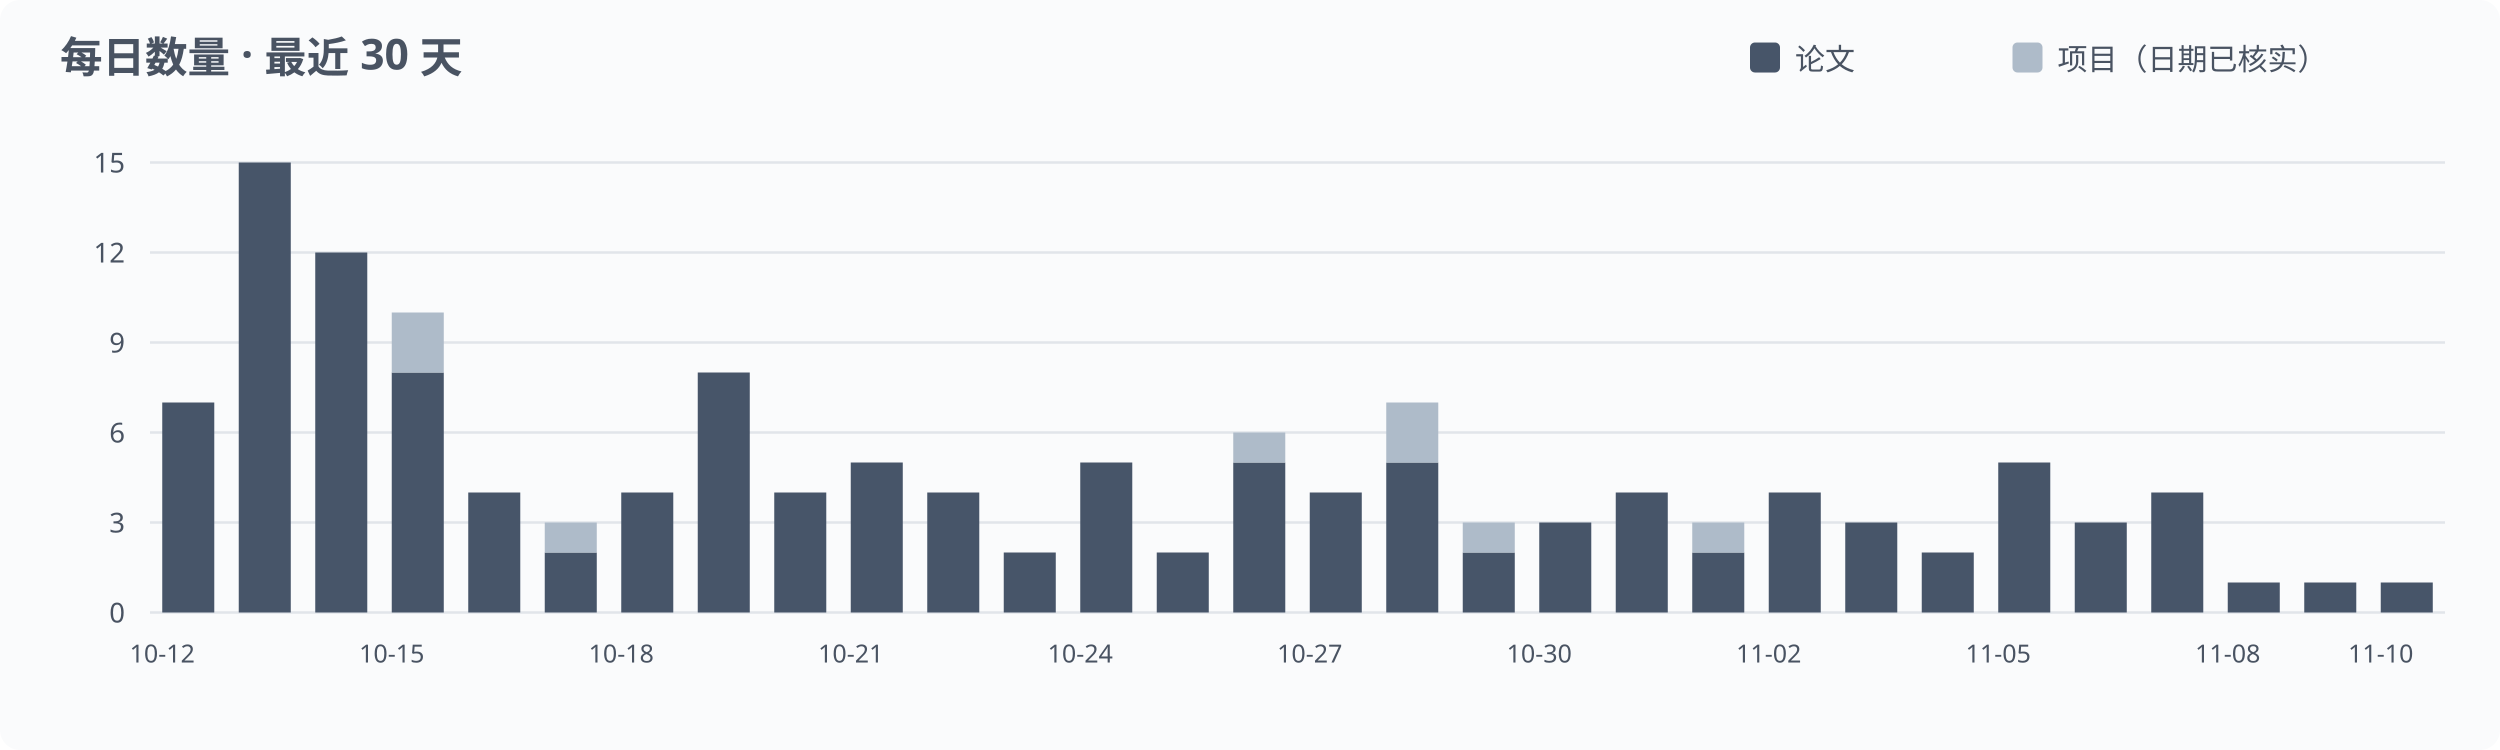
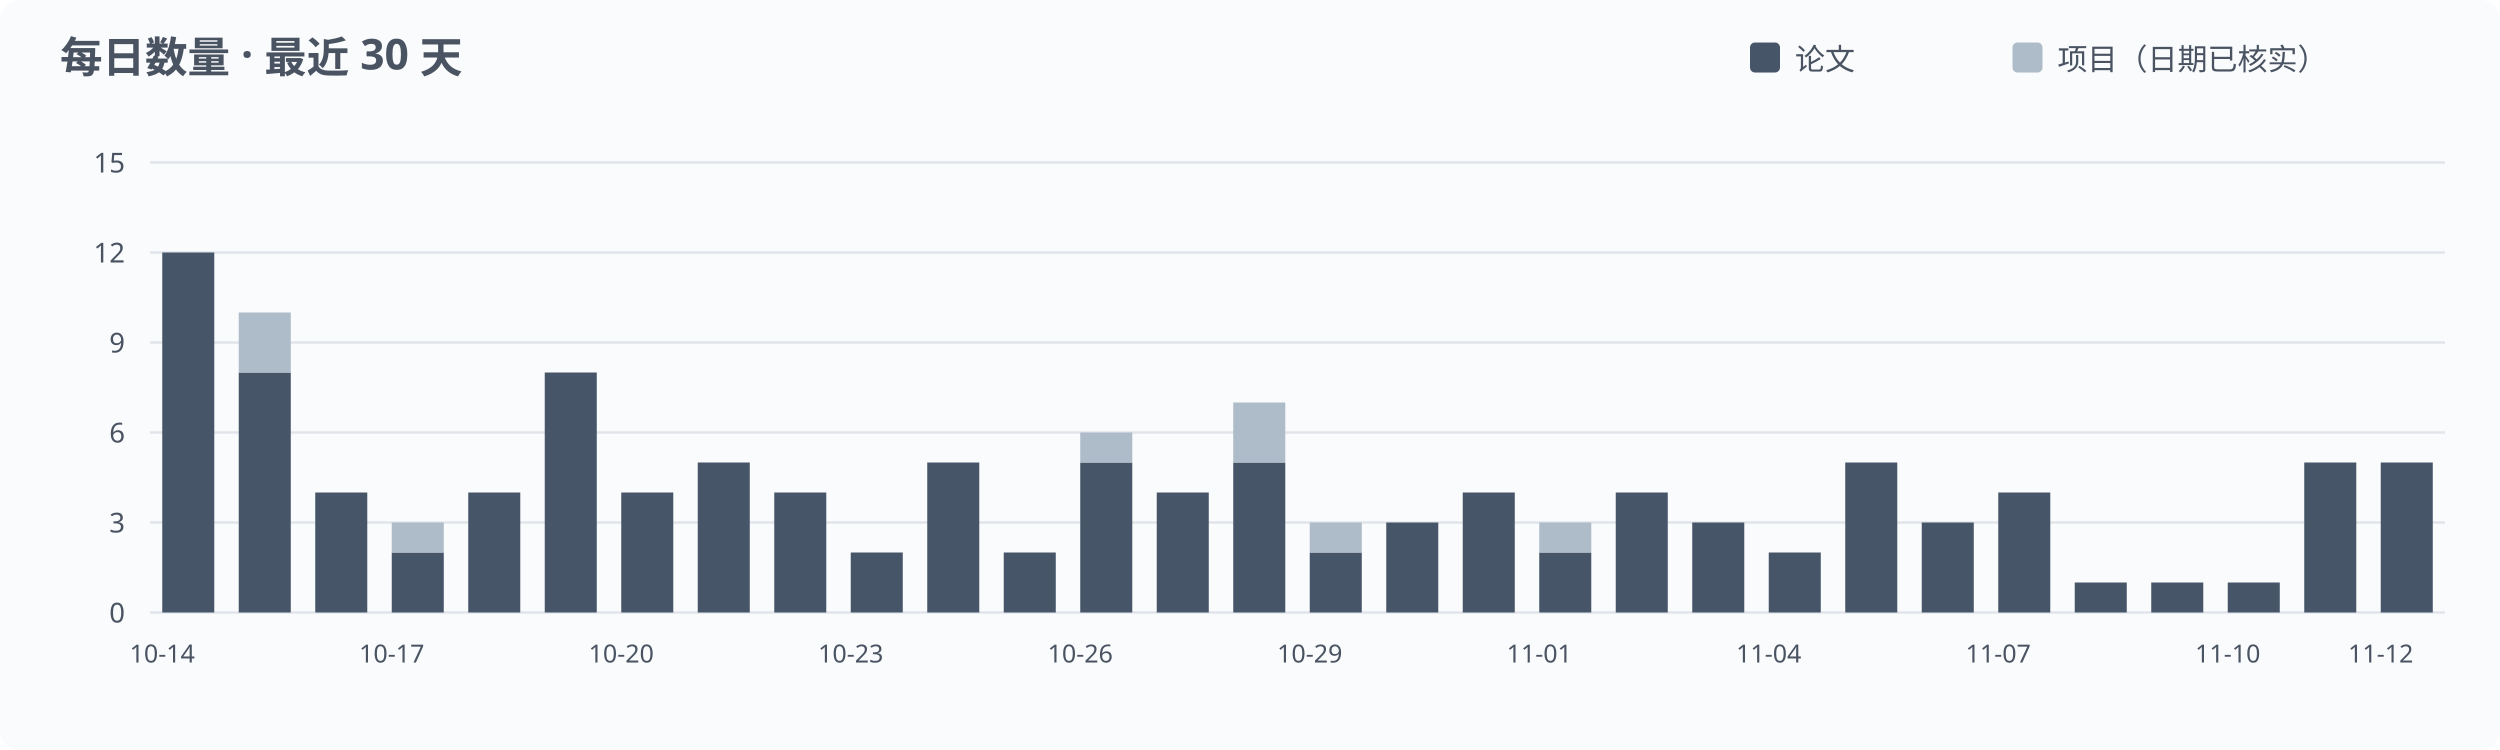
<svg xmlns="http://www.w3.org/2000/svg" width="1000" height="300" viewBox="0 0 1000 300" role="img" aria-labelledby="title desc">
  <rect width="100%" height="100%" rx="8" fill="#fafbfc" />
  <g font-family="system-ui,sans-serif" fill="#495362">
    <text x="24" y="29" font-size="17" font-weight="600">每日数量 · 最近 30 天</text>
    <rect x="700" y="17" width="12" height="12" rx="2" fill="#475569" />
    <text x="718" y="28" font-size="12">论文</text>
    <rect x="805" y="17" width="12" height="12" rx="2" fill="#aebbc9" />
    <text x="823" y="28" font-size="12">项目（日期已核实）</text>
    <path d="M60 245.0H978" stroke="#e1e5ea" />
    <text x="50" y="249.0" text-anchor="end" font-size="11">0</text>
    <path d="M60 209.0H978" stroke="#e1e5ea" />
    <text x="50" y="213.0" text-anchor="end" font-size="11">3</text>
    <path d="M60 173.0H978" stroke="#e1e5ea" />
    <text x="50" y="177.0" text-anchor="end" font-size="11">6</text>
    <path d="M60 137.0H978" stroke="#e1e5ea" />
    <text x="50" y="141.0" text-anchor="end" font-size="11">9</text>
    <path d="M60 101.0H978" stroke="#e1e5ea" />
    <text x="50" y="105.0" text-anchor="end" font-size="11">12</text>
    <path d="M60 65.0H978" stroke="#e1e5ea" />
    <text x="50" y="69.0" text-anchor="end" font-size="11">15</text>
-     <rect x="64.90" y="161.00" width="20.81" height="84.00" fill="#475569" />
-     <rect x="64.90" y="161.00" width="20.81" height="0.00" fill="#aebbc9" />
-     <text x="64.90" y="265" text-anchor="middle" font-size="10">10-12</text>
-     <rect x="95.50" y="65.00" width="20.81" height="180.00" fill="#475569" />
-     <rect x="95.50" y="65.00" width="20.81" height="0.00" fill="#aebbc9" />
-     <rect x="126.10" y="101.00" width="20.81" height="144.00" fill="#475569" />
-     <rect x="126.10" y="101.00" width="20.81" height="0.00" fill="#aebbc9" />
-     <rect x="156.70" y="149.00" width="20.81" height="96.00" fill="#475569" />
-     <rect x="156.70" y="125.00" width="20.81" height="24.00" fill="#aebbc9" />
-     <text x="156.70" y="265" text-anchor="middle" font-size="10">10-15</text>
+     <rect x="64.90" y="101.00" width="20.81" height="144.00" fill="#475569" />
+     <rect x="64.90" y="101.00" width="20.81" height="0.00" fill="#aebbc9" />
+     <text x="64.90" y="265" text-anchor="middle" font-size="10">10-14</text>
+     <rect x="95.50" y="149.00" width="20.81" height="96.00" fill="#475569" />
+     <rect x="95.50" y="125.00" width="20.81" height="24.00" fill="#aebbc9" />
+     <rect x="126.10" y="197.00" width="20.81" height="48.00" fill="#475569" />
+     <rect x="126.10" y="197.00" width="20.81" height="0.00" fill="#aebbc9" />
+     <rect x="156.70" y="221.00" width="20.81" height="24.00" fill="#475569" />
+     <rect x="156.70" y="209.00" width="20.81" height="12.00" fill="#aebbc9" />
+     <text x="156.70" y="265" text-anchor="middle" font-size="10">10-17</text>
    <rect x="187.30" y="197.00" width="20.81" height="48.00" fill="#475569" />
    <rect x="187.30" y="197.00" width="20.81" height="0.00" fill="#aebbc9" />
-     <rect x="217.90" y="221.00" width="20.81" height="24.00" fill="#475569" />
-     <rect x="217.90" y="209.00" width="20.81" height="12.00" fill="#aebbc9" />
+     <rect x="217.90" y="149.00" width="20.81" height="96.00" fill="#475569" />
+     <rect x="217.90" y="149.00" width="20.81" height="0.00" fill="#aebbc9" />
    <rect x="248.50" y="197.00" width="20.81" height="48.00" fill="#475569" />
    <rect x="248.50" y="197.00" width="20.81" height="0.00" fill="#aebbc9" />
-     <text x="248.50" y="265" text-anchor="middle" font-size="10">10-18</text>
-     <rect x="279.10" y="149.00" width="20.81" height="96.00" fill="#475569" />
-     <rect x="279.10" y="149.00" width="20.81" height="0.00" fill="#aebbc9" />
+     <text x="248.50" y="265" text-anchor="middle" font-size="10">10-20</text>
+     <rect x="279.10" y="185.00" width="20.81" height="60.00" fill="#475569" />
+     <rect x="279.10" y="185.00" width="20.81" height="0.00" fill="#aebbc9" />
    <rect x="309.70" y="197.00" width="20.81" height="48.00" fill="#475569" />
    <rect x="309.70" y="197.00" width="20.81" height="0.00" fill="#aebbc9" />
-     <rect x="340.30" y="185.00" width="20.81" height="60.00" fill="#475569" />
-     <rect x="340.30" y="185.00" width="20.81" height="0.00" fill="#aebbc9" />
-     <text x="340.30" y="265" text-anchor="middle" font-size="10">10-21</text>
-     <rect x="370.90" y="197.00" width="20.81" height="48.00" fill="#475569" />
-     <rect x="370.90" y="197.00" width="20.81" height="0.00" fill="#aebbc9" />
+     <rect x="340.30" y="221.00" width="20.81" height="24.00" fill="#475569" />
+     <rect x="340.30" y="221.00" width="20.81" height="0.00" fill="#aebbc9" />
+     <text x="340.30" y="265" text-anchor="middle" font-size="10">10-23</text>
+     <rect x="370.90" y="185.00" width="20.81" height="60.00" fill="#475569" />
+     <rect x="370.90" y="185.00" width="20.81" height="0.00" fill="#aebbc9" />
    <rect x="401.50" y="221.00" width="20.81" height="24.00" fill="#475569" />
    <rect x="401.50" y="221.00" width="20.81" height="0.00" fill="#aebbc9" />
    <rect x="432.10" y="185.00" width="20.81" height="60.00" fill="#475569" />
-     <rect x="432.10" y="185.00" width="20.81" height="0.00" fill="#aebbc9" />
-     <text x="432.10" y="265" text-anchor="middle" font-size="10">10-24</text>
-     <rect x="462.70" y="221.00" width="20.81" height="24.00" fill="#475569" />
-     <rect x="462.70" y="221.00" width="20.81" height="0.00" fill="#aebbc9" />
+     <rect x="432.10" y="173.00" width="20.81" height="12.00" fill="#aebbc9" />
+     <text x="432.10" y="265" text-anchor="middle" font-size="10">10-26</text>
+     <rect x="462.70" y="197.00" width="20.81" height="48.00" fill="#475569" />
+     <rect x="462.70" y="197.00" width="20.81" height="0.00" fill="#aebbc9" />
    <rect x="493.30" y="185.00" width="20.81" height="60.00" fill="#475569" />
-     <rect x="493.30" y="173.00" width="20.81" height="12.00" fill="#aebbc9" />
-     <rect x="523.90" y="197.00" width="20.81" height="48.00" fill="#475569" />
-     <rect x="523.90" y="197.00" width="20.81" height="0.00" fill="#aebbc9" />
-     <text x="523.90" y="265" text-anchor="middle" font-size="10">10-27</text>
-     <rect x="554.50" y="185.00" width="20.81" height="60.00" fill="#475569" />
-     <rect x="554.50" y="161.00" width="20.81" height="24.00" fill="#aebbc9" />
-     <rect x="585.10" y="221.00" width="20.81" height="24.00" fill="#475569" />
-     <rect x="585.10" y="209.00" width="20.81" height="12.00" fill="#aebbc9" />
-     <rect x="615.70" y="209.00" width="20.81" height="36.00" fill="#475569" />
-     <rect x="615.70" y="209.00" width="20.81" height="0.00" fill="#aebbc9" />
-     <text x="615.70" y="265" text-anchor="middle" font-size="10">10-30</text>
+     <rect x="493.30" y="161.00" width="20.81" height="24.00" fill="#aebbc9" />
+     <rect x="523.90" y="221.00" width="20.81" height="24.00" fill="#475569" />
+     <rect x="523.90" y="209.00" width="20.81" height="12.00" fill="#aebbc9" />
+     <text x="523.90" y="265" text-anchor="middle" font-size="10">10-29</text>
+     <rect x="554.50" y="209.00" width="20.81" height="36.00" fill="#475569" />
+     <rect x="554.50" y="209.00" width="20.81" height="0.00" fill="#aebbc9" />
+     <rect x="585.10" y="197.00" width="20.81" height="48.00" fill="#475569" />
+     <rect x="585.10" y="197.00" width="20.81" height="0.00" fill="#aebbc9" />
+     <rect x="615.70" y="221.00" width="20.81" height="24.00" fill="#475569" />
+     <rect x="615.70" y="209.00" width="20.81" height="12.00" fill="#aebbc9" />
+     <text x="615.70" y="265" text-anchor="middle" font-size="10">11-01</text>
    <rect x="646.30" y="197.00" width="20.81" height="48.00" fill="#475569" />
    <rect x="646.30" y="197.00" width="20.81" height="0.00" fill="#aebbc9" />
-     <rect x="676.90" y="221.00" width="20.81" height="24.00" fill="#475569" />
-     <rect x="676.90" y="209.00" width="20.81" height="12.00" fill="#aebbc9" />
-     <rect x="707.50" y="197.00" width="20.81" height="48.00" fill="#475569" />
-     <rect x="707.50" y="197.00" width="20.81" height="0.00" fill="#aebbc9" />
-     <text x="707.50" y="265" text-anchor="middle" font-size="10">11-02</text>
-     <rect x="738.10" y="209.00" width="20.81" height="36.00" fill="#475569" />
-     <rect x="738.10" y="209.00" width="20.81" height="0.00" fill="#aebbc9" />
-     <rect x="768.70" y="221.00" width="20.81" height="24.00" fill="#475569" />
-     <rect x="768.70" y="221.00" width="20.81" height="0.00" fill="#aebbc9" />
-     <rect x="799.30" y="185.00" width="20.81" height="60.00" fill="#475569" />
-     <rect x="799.30" y="185.00" width="20.81" height="0.00" fill="#aebbc9" />
-     <text x="799.30" y="265" text-anchor="middle" font-size="10">11-05</text>
-     <rect x="829.90" y="209.00" width="20.81" height="36.00" fill="#475569" />
-     <rect x="829.90" y="209.00" width="20.81" height="0.00" fill="#aebbc9" />
-     <rect x="860.50" y="197.00" width="20.81" height="48.00" fill="#475569" />
-     <rect x="860.50" y="197.00" width="20.81" height="0.00" fill="#aebbc9" />
+     <rect x="676.90" y="209.00" width="20.81" height="36.00" fill="#475569" />
+     <rect x="676.90" y="209.00" width="20.81" height="0.00" fill="#aebbc9" />
+     <rect x="707.50" y="221.00" width="20.81" height="24.00" fill="#475569" />
+     <rect x="707.50" y="221.00" width="20.81" height="0.00" fill="#aebbc9" />
+     <text x="707.50" y="265" text-anchor="middle" font-size="10">11-04</text>
+     <rect x="738.10" y="185.00" width="20.81" height="60.00" fill="#475569" />
+     <rect x="738.10" y="185.00" width="20.81" height="0.00" fill="#aebbc9" />
+     <rect x="768.70" y="209.00" width="20.81" height="36.00" fill="#475569" />
+     <rect x="768.70" y="209.00" width="20.81" height="0.00" fill="#aebbc9" />
+     <rect x="799.30" y="197.00" width="20.81" height="48.00" fill="#475569" />
+     <rect x="799.30" y="197.00" width="20.81" height="0.00" fill="#aebbc9" />
+     <text x="799.30" y="265" text-anchor="middle" font-size="10">11-07</text>
+     <rect x="829.90" y="233.00" width="20.81" height="12.00" fill="#475569" />
+     <rect x="829.90" y="233.00" width="20.81" height="0.00" fill="#aebbc9" />
+     <rect x="860.50" y="233.00" width="20.81" height="12.00" fill="#475569" />
+     <rect x="860.50" y="233.00" width="20.81" height="0.00" fill="#aebbc9" />
    <rect x="891.10" y="233.00" width="20.81" height="12.00" fill="#475569" />
    <rect x="891.10" y="233.00" width="20.81" height="0.00" fill="#aebbc9" />
-     <text x="891.10" y="265" text-anchor="middle" font-size="10">11-08</text>
-     <rect x="921.70" y="233.00" width="20.81" height="12.00" fill="#475569" />
-     <rect x="921.70" y="233.00" width="20.81" height="0.00" fill="#aebbc9" />
-     <rect x="952.30" y="233.00" width="20.81" height="12.00" fill="#475569" />
-     <rect x="952.30" y="233.00" width="20.81" height="0.00" fill="#aebbc9" />
-     <text x="952.30" y="265" text-anchor="middle" font-size="10">11-10</text>
+     <text x="891.10" y="265" text-anchor="middle" font-size="10">11-10</text>
+     <rect x="921.70" y="185.00" width="20.81" height="60.00" fill="#475569" />
+     <rect x="921.70" y="185.00" width="20.81" height="0.00" fill="#aebbc9" />
+     <rect x="952.30" y="185.00" width="20.81" height="60.00" fill="#475569" />
+     <rect x="952.30" y="185.00" width="20.81" height="0.00" fill="#aebbc9" />
+     <text x="952.30" y="265" text-anchor="middle" font-size="10">11-12</text>
  </g>
</svg>
